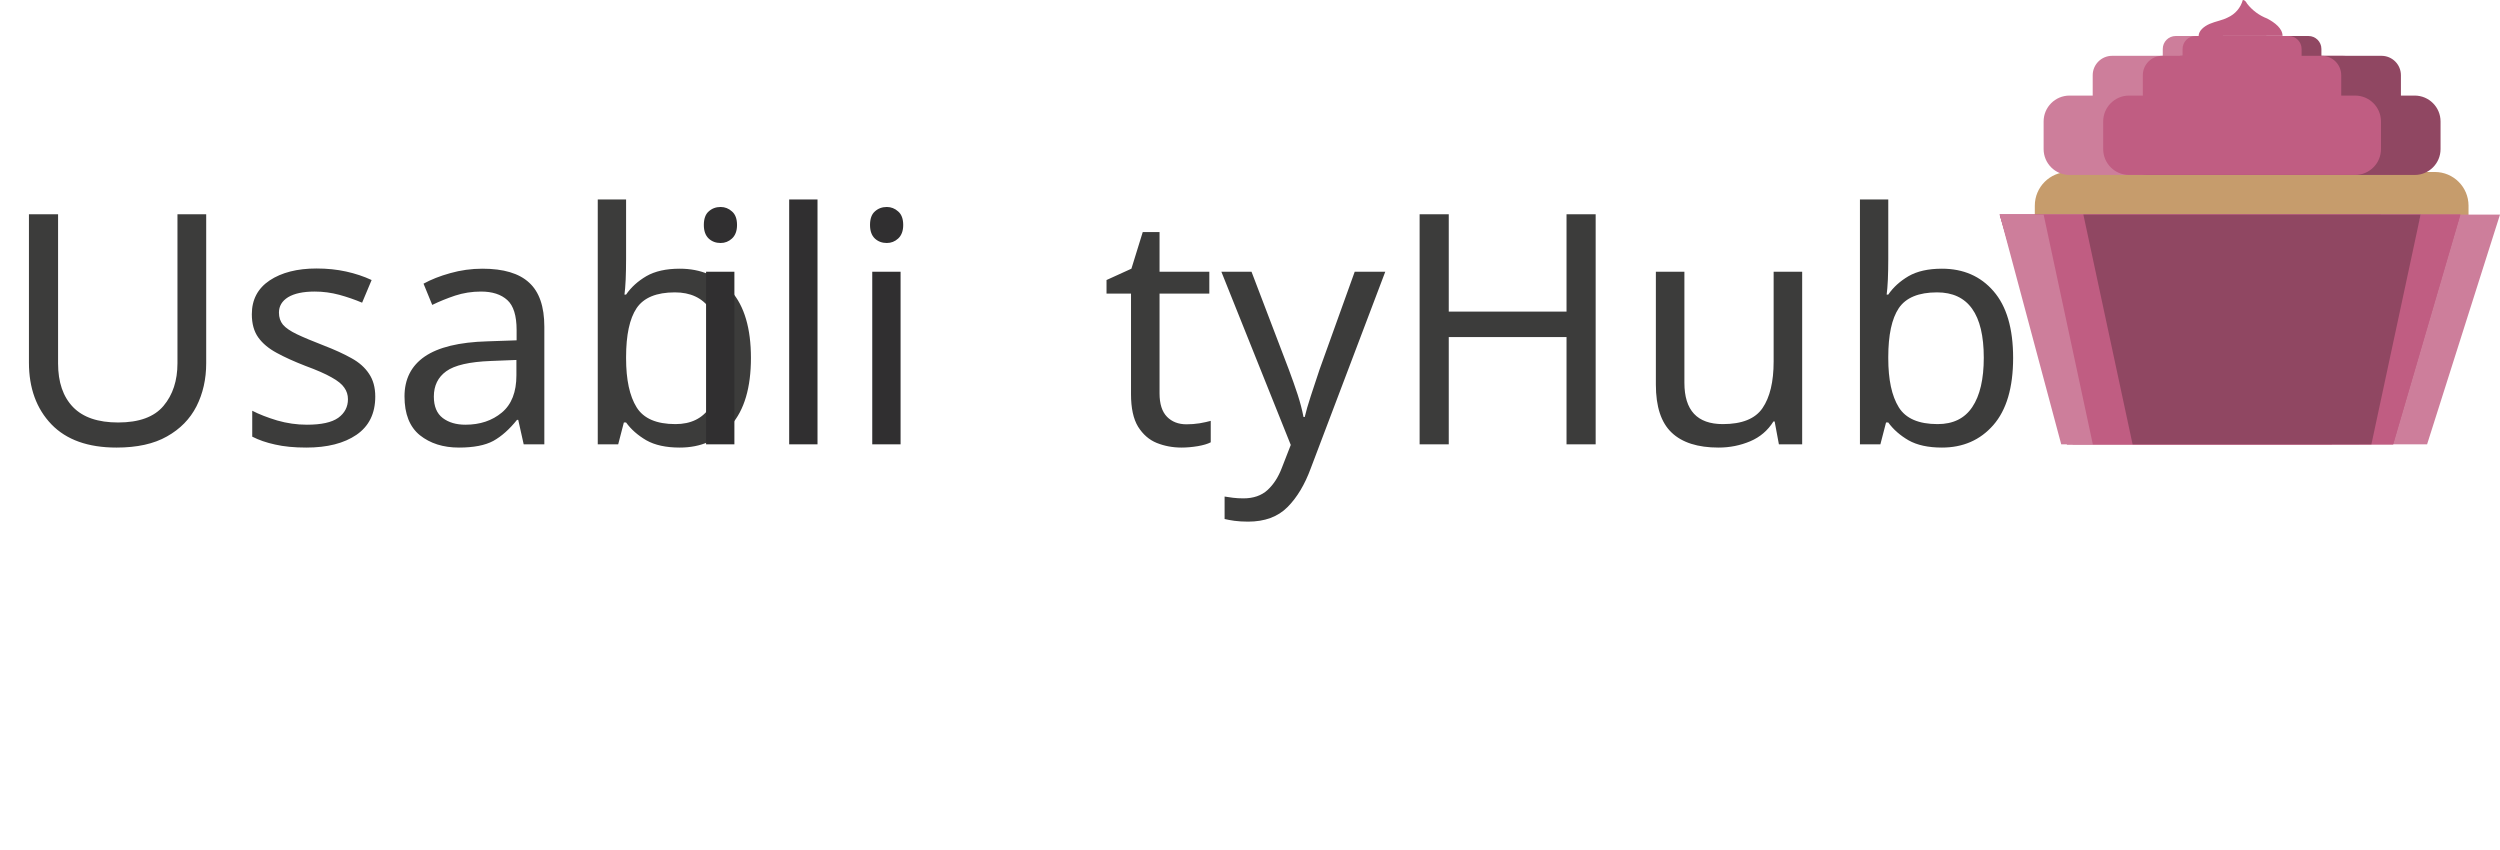
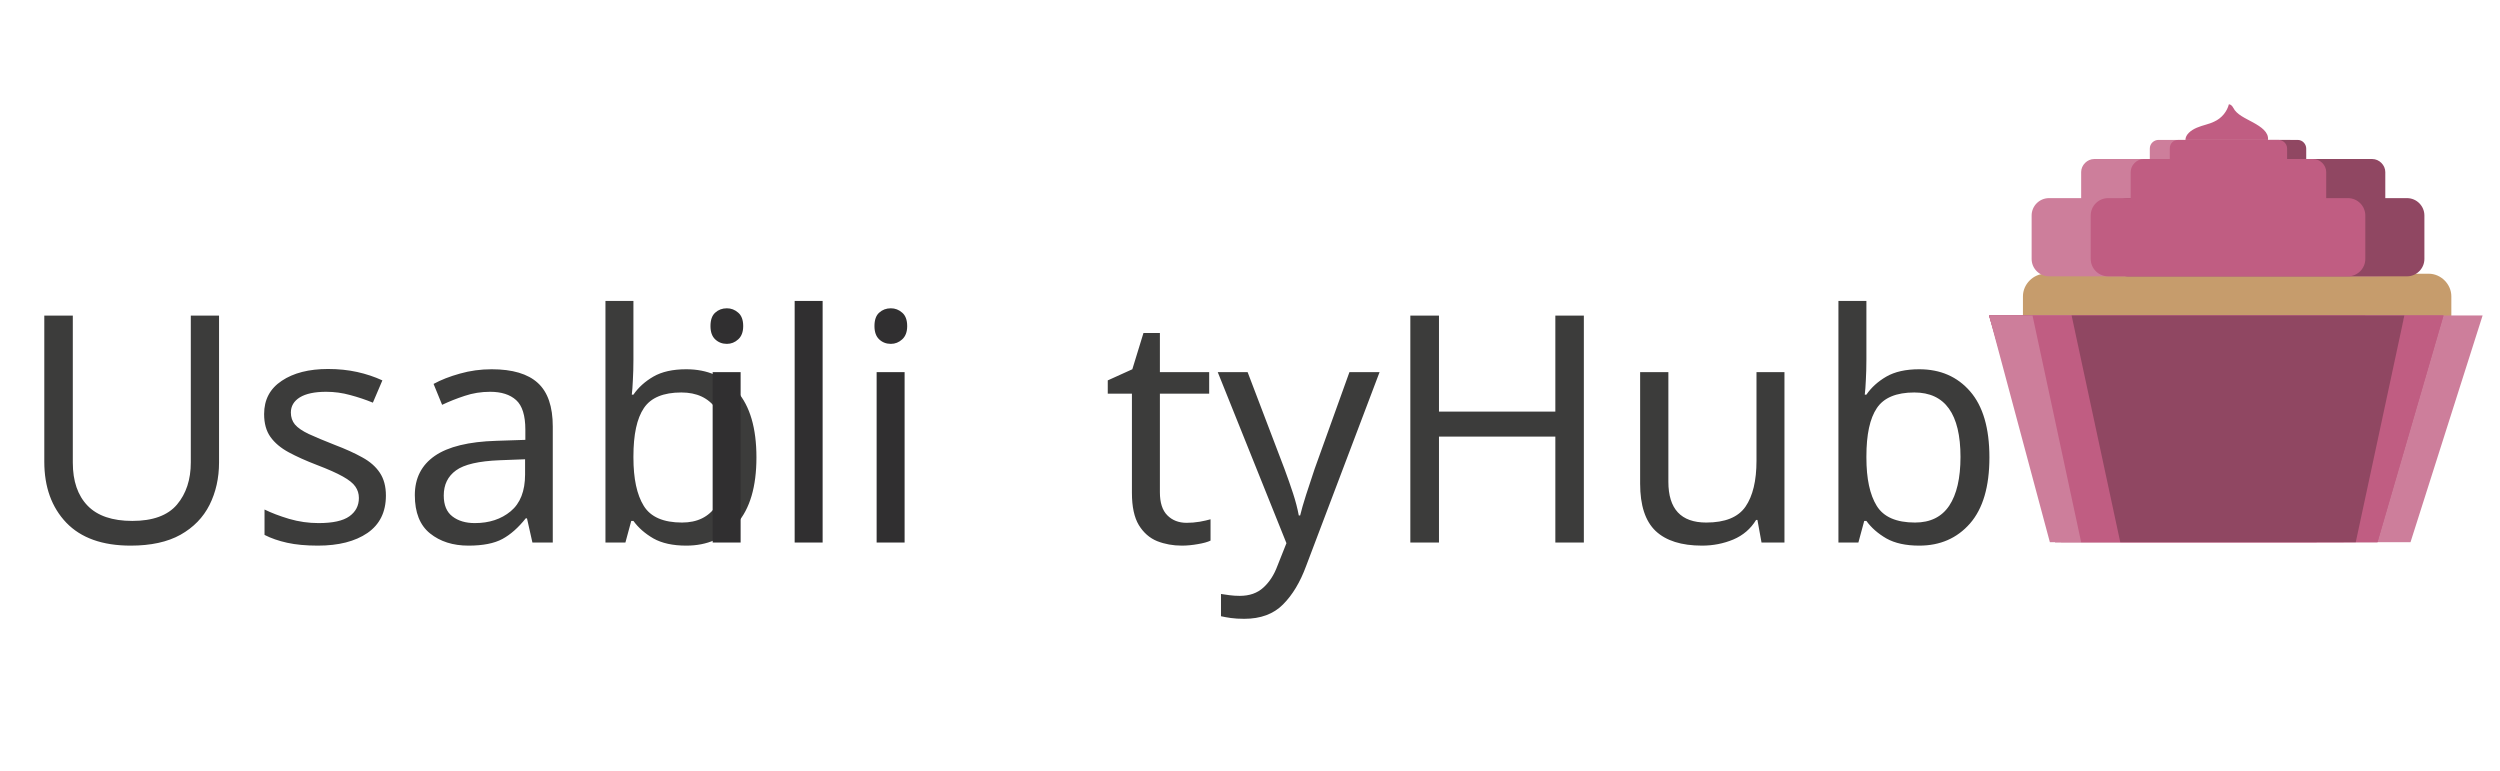
- <svg xmlns="http://www.w3.org/2000/svg" viewBox="0 0 193.04 65.6">
-   <defs>
-     <style>.cls-1{fill:#c69c6c;}.cls-2{fill:#cd7e9b;}.cls-3{fill:#904762;}.cls-4{fill:#c05d82;}.cls-5{font-size:24.87px;fill:#3c3c3b;font-family:BradleyHandITC, Bradley Hand ITC;}.cls-6{fill:#302f30;font-family:Windows-Command-Prompt, Windows Command Prompt;}.cls-7{letter-spacing:0.01em;}</style>
-   </defs>
-   <g id="Ebene_1" data-name="Ebene 1">
-     <rect class="cls-1" x="157.12" y="13.28" width="33.49" height="8.91" rx="2.6" />
-     <polygon class="cls-2" points="154.41 16.57 193.04 16.57 187.41 34.31 160.05 34.31 154.41 16.57" />
-     <rect class="cls-2" x="157.8" y="7.38" width="28.39" height="6.13" rx="2" />
-     <rect class="cls-2" x="161.59" y="4.31" width="20.82" height="4.6" rx="1.5" />
-     <rect class="cls-2" x="167" y="2.78" width="11.63" height="3.06" rx="1" />
-     <rect class="cls-3" x="163.93" y="7.38" width="24.52" height="6.13" rx="2" />
-     <rect class="cls-3" x="167" y="4.31" width="18.39" height="4.6" rx="1.5" />
-     <rect class="cls-3" x="169.16" y="2.78" width="10.09" height="3.06" rx="1" />
-     <rect class="cls-4" x="162.4" y="7.38" width="21.45" height="6.13" rx="2" />
-     <rect class="cls-4" x="165.46" y="4.31" width="15.32" height="4.6" rx="1.5" />
-     <rect class="cls-4" x="168.53" y="2.78" width="9.19" height="3.06" rx="1" />
-     <path class="cls-4" d="M168.94,6.17c0-.41.42-.75.86-.94s1-.28,1.39-.49a2.08,2.08,0,0,0,1.16-1.35c.17,0,.26.16.33.28a3.57,3.57,0,0,0,1.55,1.15c.59.31,1.19.77,1.19,1.34" transform="translate(0.83 -3.39)" />
-     <polygon class="cls-4" points="154.41 16.57 189.98 16.57 184.79 34.31 159.6 34.31 154.41 16.57" />
-     <polygon class="cls-4" points="154.41 16.57 189.98 16.57 184.79 34.31 159.6 34.31 154.41 16.57" />
-     <polygon class="cls-2" points="154.41 16.57 186.91 16.57 182.17 34.31 159.16 34.31 154.41 16.57" />
-     <polygon class="cls-4" points="157.8 16.57 183.85 16.57 180.05 34.31 161.6 34.31 157.8 16.57" />
-     <polygon class="cls-3" points="160.87 16.57 186.91 16.57 183.11 34.31 164.67 34.31 160.87 16.57" />
+ <svg xmlns="http://www.w3.org/2000/svg" version="1.1" x="0px" y="0px" viewBox="0 0 287.7 88.7" style="enable-background:new 0 0 287.7 88.7;" xml:space="preserve">
+   <style type="text/css">
+ 	.st0{fill:#C69C6C;}
+ 	.st1{fill:#CD7E9B;}
+ 	.st2{fill:#904762;}
+ 	.st3{fill:#C05D82;}
+ 	.st4{fill:none;}
+ 	.st5{fill:#3C3C3B;}
+ 	.st6{font-family:'BradleyHandITC';}
+ 	.st7{font-size:36.571px;}
+ 	.st8{fill:#302F30;}
+ 	.st9{font-family:'Windows-Command-Prompt';}
+ </style>
+   <g id="Ebene_1">
+     <path class="st0" d="M279.5,44.6h-44.1c-1.4,0-2.6-1.2-2.6-2.6v-7.9c0-1.4,1.2-2.6,2.6-2.6h44.1c1.4,0,2.6,1.2,2.6,2.6V42   C282.1,43.4,281,44.6,279.5,44.6z" />
+     <polygon class="st1" points="228.9,36.3 285.7,36.3 277.4,62.4 237.2,62.4  " />
+     <path class="st1" d="M273.6,31.8h-37.8c-1.1,0-2-0.9-2-2v-5c0-1.1,0.9-2,2-2h37.8c1.1,0,2,0.9,2,2v5   C275.6,30.9,274.7,31.8,273.6,31.8z" />
+     <path class="st1" d="M268.6,25.1H241c-0.8,0-1.5-0.7-1.5-1.5v-3.8c0-0.8,0.7-1.5,1.5-1.5h27.6c0.8,0,1.5,0.7,1.5,1.5v3.8   C270.1,24.4,269.4,25.1,268.6,25.1z" />
+     <path class="st1" d="M263.5,20.6h-15.1c-0.5,0-1-0.4-1-1v-2.5c0-0.6,0.5-1,1-1h15.1c0.6,0,1,0.5,1,1v2.5   C264.5,20.1,264.1,20.6,263.5,20.6z" />
+     <path class="st2" d="M277,31.8h-32.1c-1.1,0-2-0.9-2-2v-5c0-1.1,0.9-2,2-2H277c1.1,0,2,0.9,2,2v5C279,30.9,278.1,31.8,277,31.8z" />
+     <path class="st2" d="M273,25.1h-24c-0.8,0-1.5-0.7-1.5-1.5v-3.8c0-0.8,0.7-1.5,1.5-1.5h24c0.8,0,1.5,0.7,1.5,1.5v3.8   C274.5,24.4,273.8,25.1,273,25.1z" />
+     <path class="st2" d="M264.4,20.6h-12.8c-0.6,0-1-0.4-1-1v-2.5c0-0.5,0.4-1,1-1h12.8c0.6,0,1,0.5,1,1v2.5   C265.4,20.1,265,20.6,264.4,20.6z" />
+     <path class="st3" d="M270.2,31.8h-27.6c-1.1,0-2-0.9-2-2v-5c0-1.1,0.9-2,2-2h27.6c1.1,0,2,0.9,2,2v5   C272.2,30.9,271.3,31.8,270.2,31.8z" />
+     <path class="st3" d="M266.2,25.1h-19.5c-0.8,0-1.5-0.7-1.5-1.5v-3.8c0-0.8,0.7-1.5,1.5-1.5h19.5c0.8,0,1.5,0.7,1.5,1.5v3.8   C267.7,24.4,267,25.1,266.2,25.1z" />
+     <path class="st3" d="M262.2,20.6h-11.5c-0.6,0-1-0.4-1-1v-2.5c0-0.6,0.4-1,1-1h11.5c0.5,0,1,0.4,1,1v2.5   C263.2,20.1,262.7,20.6,262.2,20.6z" />
+     <path class="st3" d="M251.5,16.1c0-0.6,0.6-1.1,1.3-1.4c0.7-0.3,1.4-0.4,2-0.7c0.9-0.4,1.5-1.2,1.7-2c0.2,0,0.4,0.2,0.5,0.4   c0.4,0.8,1.4,1.2,2.3,1.7s1.8,1.1,1.7,2" />
+     <polygon class="st3" points="228.9,36.3 281.2,36.3 273.6,62.4 236.5,62.4  " />
+     <polygon class="st3" points="228.9,36.3 281.2,36.3 273.6,62.4 236.5,62.4  " />
+     <polygon class="st1" points="228.9,36.3 276.7,36.3 269.7,62.4 235.9,62.4  " />
+     <polygon class="st3" points="233.9,36.3 272.2,36.3 266.6,62.4 239.5,62.4  " />
+     <polygon class="st2" points="238.4,36.3 276.7,36.3 271.1,62.4 244,62.4  " />
  </g>
-   <g id="Ebene_2" data-name="Ebene 2">
-     <text class="cls-5" transform="translate(0 34.31)">Usab<tspan class="cls-6" x="52.41" y="0">ili</tspan>
-       <tspan class="cls-7" x="85.05" y="0">tyHub</tspan>
+   <g id="Ebene_2">
+     <rect x="1.8" y="38.3" class="st4" width="241.8" height="70.1" />
+     <text transform="matrix(1 0 0 1 1.801 62.4315)">
+       <tspan x="0" y="0" class="st5 st6 st7">Usab</tspan>
+       <tspan x="77.1" y="0" class="st8 st9 st7">ili</tspan>
+       <tspan x="125.1" y="0" class="st5 st6 st7">tyHub</tspan>
    </text>
  </g>
</svg>
